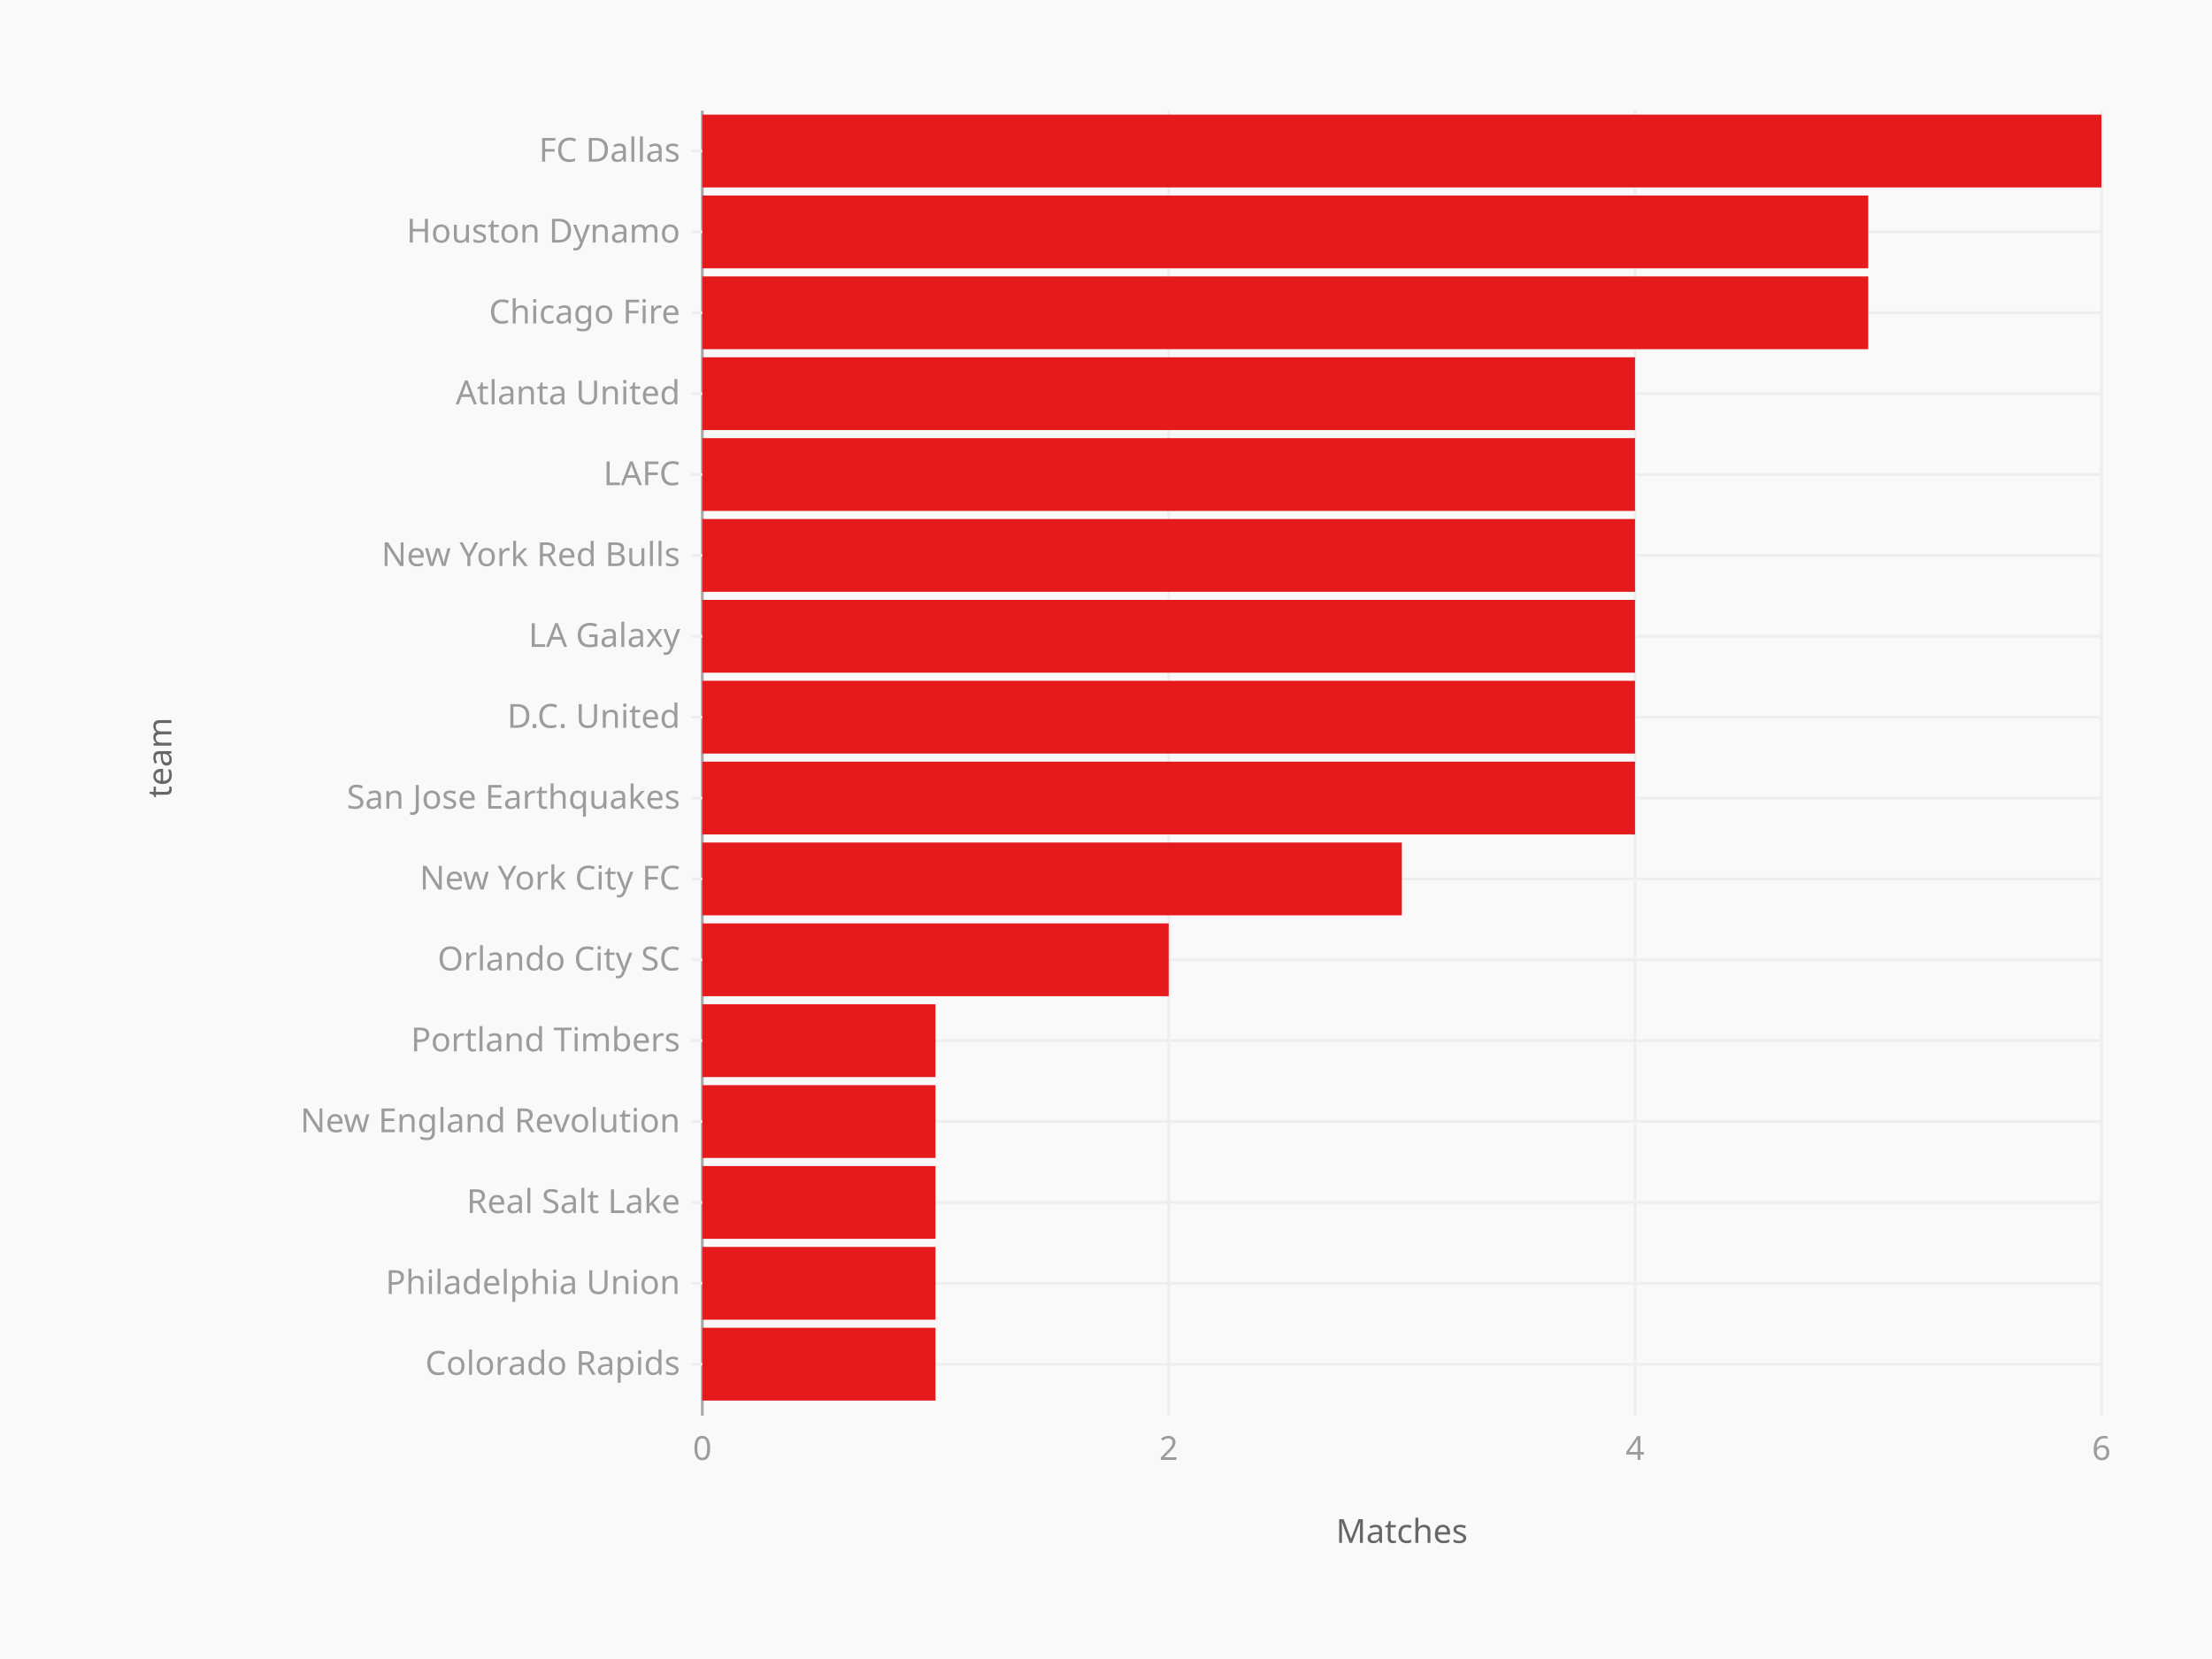
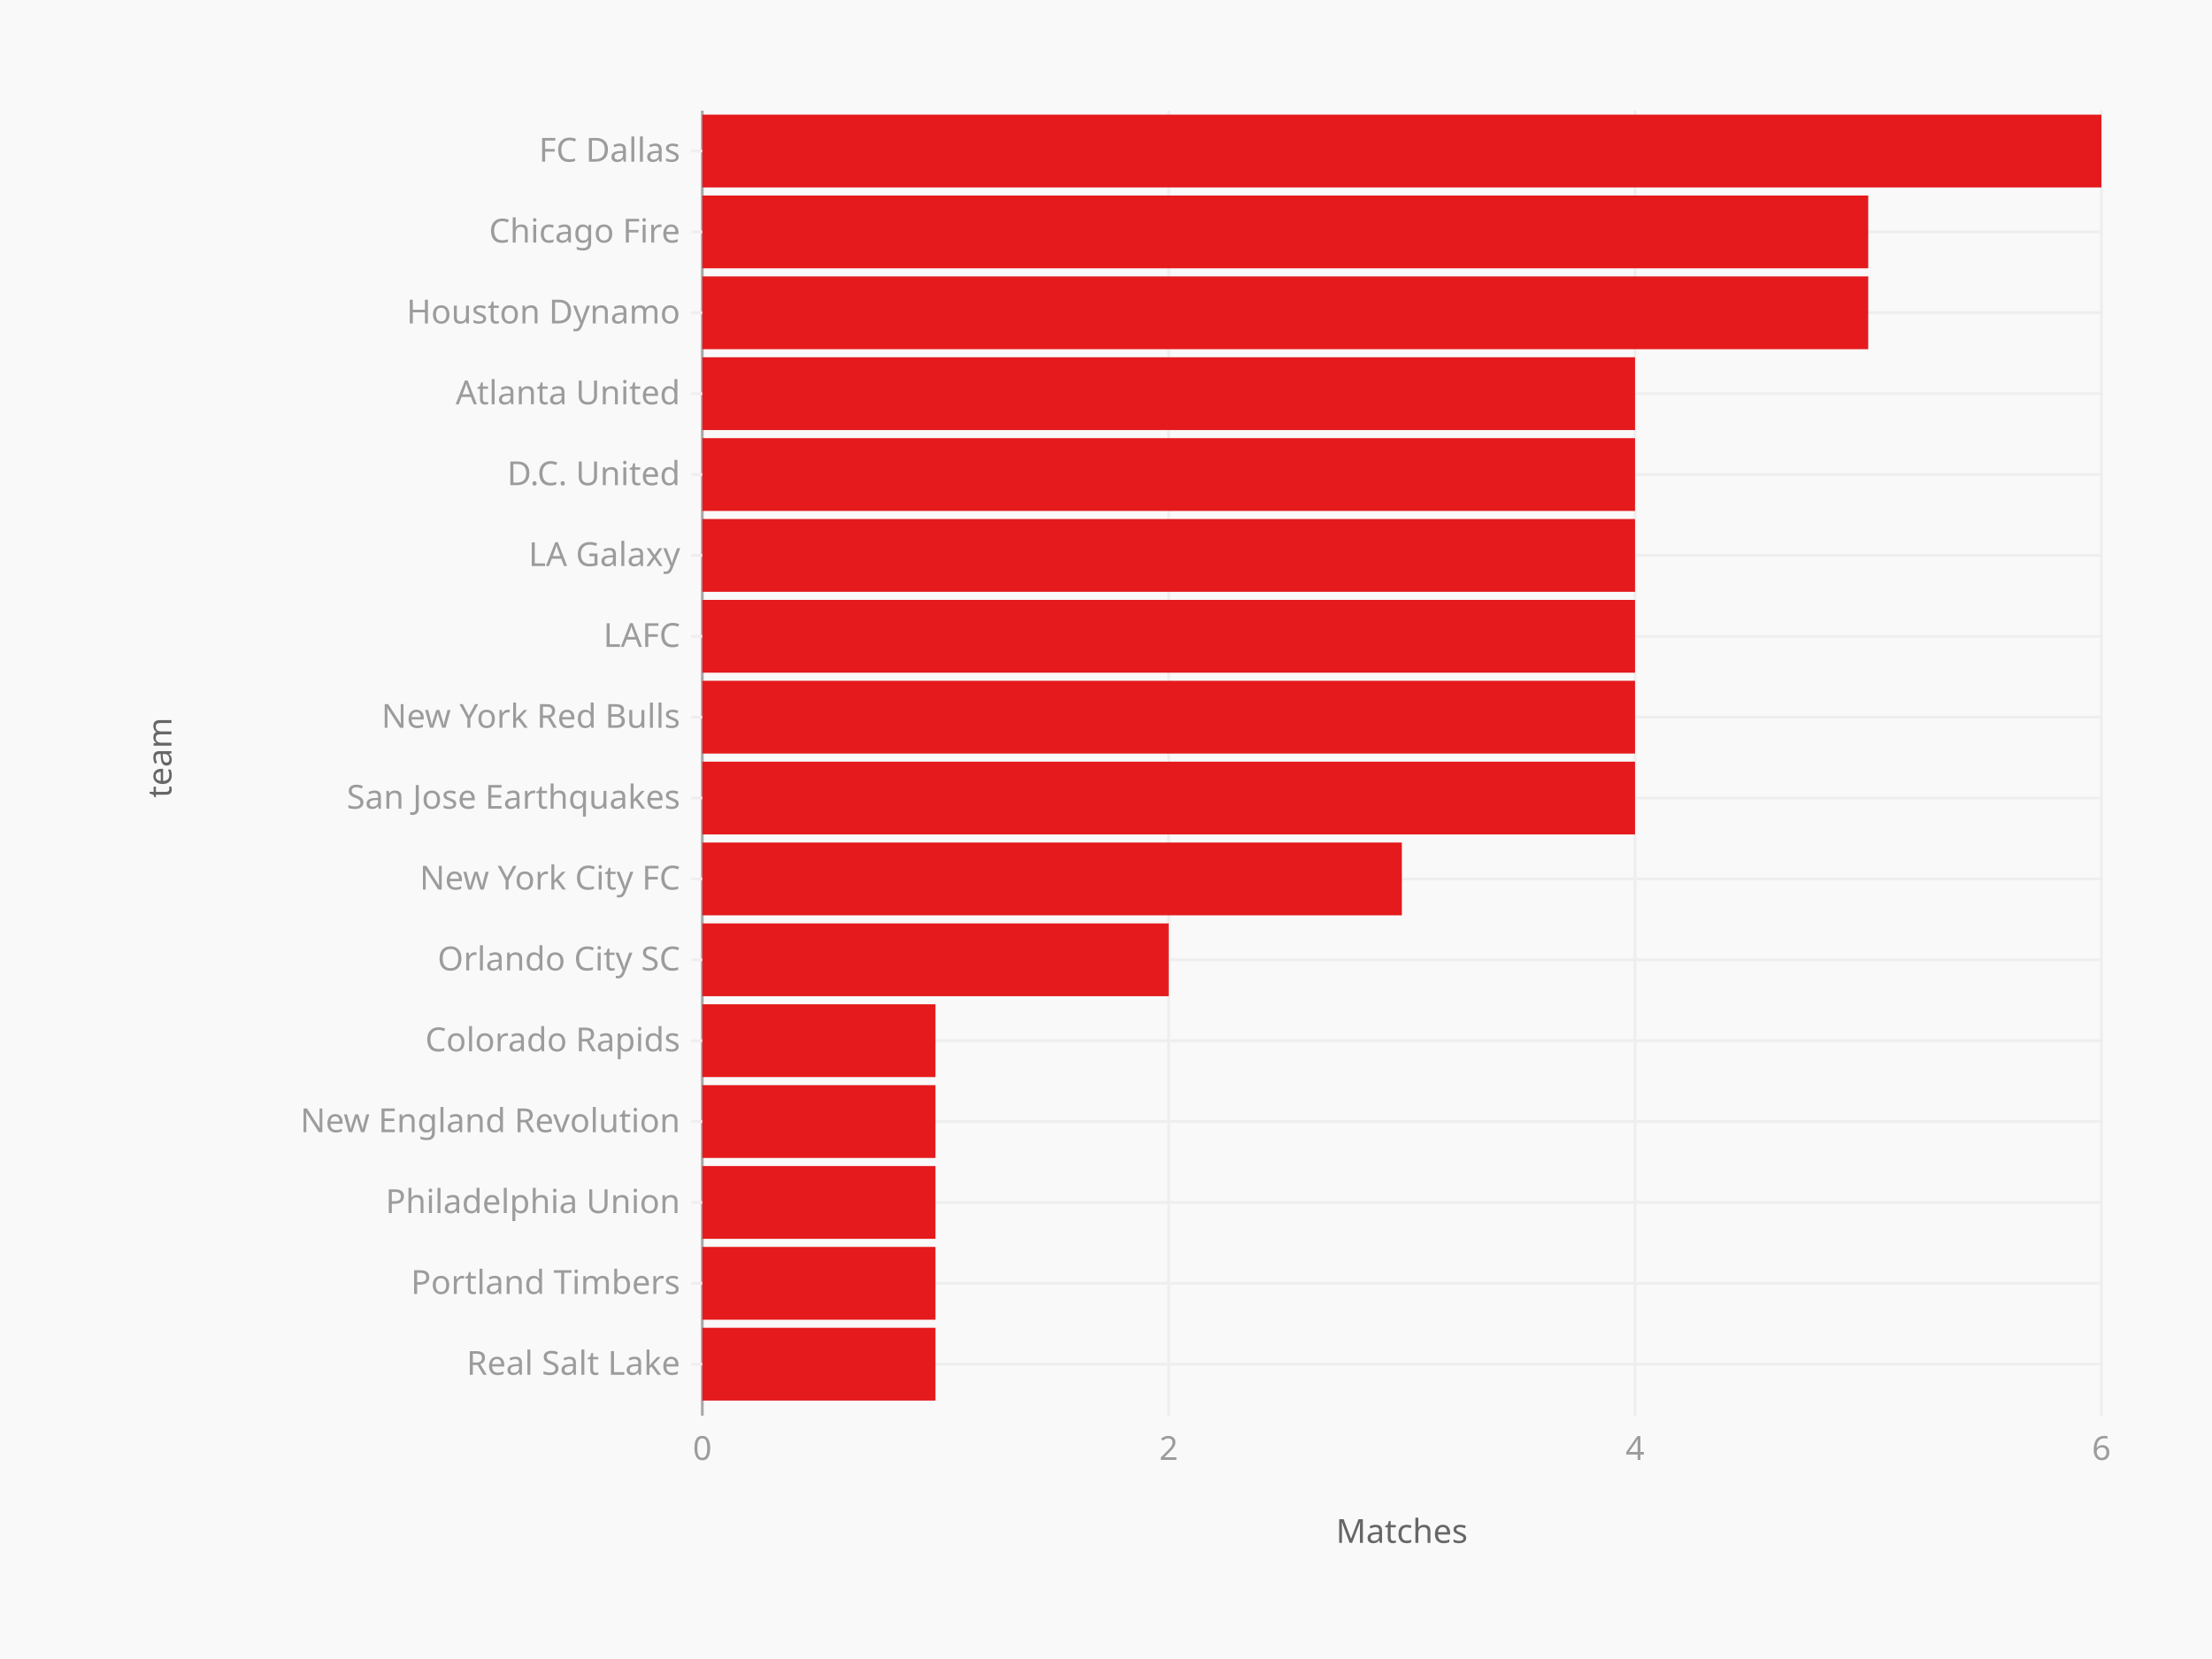
<svg xmlns="http://www.w3.org/2000/svg" height="600" version="1.1" width="800">
  <g>
    <rect fill="#f9f9f9" height="600" width="800" x="0" y="0" />
    <g transform="translate(40 40)">
      <g transform="translate(214 0)" />
      <g transform="translate(0 0)">
        <g transform="translate(214 0)">
          <g class="axis bottom">
            <text dy="1em" fill="#666" font-family="Monaco" text-anchor="middle" transform="" x="253.0" y="506.0">Matches</text>
            <g class="tick">
              <line stroke="#eee" stroke-width="1" x1="168.667" x2="168.667" y1="0" y2="472.0" />
              <text dy="1em" fill="#9c9c9c" font-family="Monaco" text-anchor="middle" x="168.667" y="476.0">2</text>
            </g>
            <g class="tick">
              <line stroke="#eee" stroke-width="1" x1="337.333" x2="337.333" y1="0" y2="472.0" />
              <text dy="1em" fill="#9c9c9c" font-family="Monaco" text-anchor="middle" x="337.333" y="476.0">4</text>
            </g>
            <g class="tick">
              <line stroke="#eee" stroke-width="1" x1="506" x2="506" y1="0" y2="472.0" />
              <text dy="1em" fill="#9c9c9c" font-family="Monaco" text-anchor="middle" x="506" y="476.0">6</text>
            </g>
            <g class="tick">
              <line stroke="#a8a8a8" stroke-width="1" x1="0" x2="0" y1="0" y2="472.0" />
              <text dy="1em" fill="#9c9c9c" font-family="Monaco" text-anchor="middle" x="0" y="476.0">0</text>
            </g>
          </g>
          <g class="axis left">
            <text dy="" fill="#666" font-family="Monaco" text-anchor="middle" transform="rotate(270 -192 234)" x="-192" y="234.0">team</text>
            <g class="tick">
              <line stroke="#eee" stroke-width="1" x1="-4" x2="506.0" y1="453.375" y2="453.375" />
-               <text dy="0.32em" fill="#9c9c9c" font-family="Monaco" text-anchor="end" x="-8" y="453.375">Colorado Rapids</text>
+               <text dy="0.32em" fill="#9c9c9c" font-family="Monaco" text-anchor="end" x="-8" y="453.375">Real Salt Lake</text>
            </g>
            <g class="tick">
              <line stroke="#eee" stroke-width="1" x1="-4" x2="506.0" y1="424.125" y2="424.125" />
-               <text dy="0.32em" fill="#9c9c9c" font-family="Monaco" text-anchor="end" x="-8" y="424.125">Philadelphia Union</text>
+               <text dy="0.32em" fill="#9c9c9c" font-family="Monaco" text-anchor="end" x="-8" y="424.125">Portland Timbers</text>
            </g>
            <g class="tick">
              <line stroke="#eee" stroke-width="1" x1="-4" x2="506.0" y1="394.875" y2="394.875" />
-               <text dy="0.32em" fill="#9c9c9c" font-family="Monaco" text-anchor="end" x="-8" y="394.875">Real Salt Lake</text>
+               <text dy="0.32em" fill="#9c9c9c" font-family="Monaco" text-anchor="end" x="-8" y="394.875">Philadelphia Union</text>
            </g>
            <g class="tick">
              <line stroke="#eee" stroke-width="1" x1="-4" x2="506.0" y1="365.625" y2="365.625" />
              <text dy="0.32em" fill="#9c9c9c" font-family="Monaco" text-anchor="end" x="-8" y="365.625">New England Revolution</text>
            </g>
            <g class="tick">
              <line stroke="#eee" stroke-width="1" x1="-4" x2="506.0" y1="336.375" y2="336.375" />
-               <text dy="0.32em" fill="#9c9c9c" font-family="Monaco" text-anchor="end" x="-8" y="336.375">Portland Timbers</text>
+               <text dy="0.32em" fill="#9c9c9c" font-family="Monaco" text-anchor="end" x="-8" y="336.375">Colorado Rapids</text>
            </g>
            <g class="tick">
              <line stroke="#eee" stroke-width="1" x1="-4" x2="506.0" y1="307.125" y2="307.125" />
              <text dy="0.32em" fill="#9c9c9c" font-family="Monaco" text-anchor="end" x="-8" y="307.125">Orlando City SC</text>
            </g>
            <g class="tick">
              <line stroke="#eee" stroke-width="1" x1="-4" x2="506.0" y1="277.875" y2="277.875" />
              <text dy="0.32em" fill="#9c9c9c" font-family="Monaco" text-anchor="end" x="-8" y="277.875">New York City FC</text>
            </g>
            <g class="tick">
              <line stroke="#eee" stroke-width="1" x1="-4" x2="506.0" y1="248.625" y2="248.625" />
              <text dy="0.32em" fill="#9c9c9c" font-family="Monaco" text-anchor="end" x="-8" y="248.625">San Jose Earthquakes</text>
            </g>
            <g class="tick">
              <line stroke="#eee" stroke-width="1" x1="-4" x2="506.0" y1="219.375" y2="219.375" />
-               <text dy="0.32em" fill="#9c9c9c" font-family="Monaco" text-anchor="end" x="-8" y="219.375">D.C. United</text>
+               <text dy="0.32em" fill="#9c9c9c" font-family="Monaco" text-anchor="end" x="-8" y="219.375">New York Red Bulls</text>
            </g>
            <g class="tick">
              <line stroke="#eee" stroke-width="1" x1="-4" x2="506.0" y1="190.125" y2="190.125" />
-               <text dy="0.32em" fill="#9c9c9c" font-family="Monaco" text-anchor="end" x="-8" y="190.125">LA Galaxy</text>
+               <text dy="0.32em" fill="#9c9c9c" font-family="Monaco" text-anchor="end" x="-8" y="190.125">LAFC</text>
            </g>
            <g class="tick">
              <line stroke="#eee" stroke-width="1" x1="-4" x2="506.0" y1="160.875" y2="160.875" />
-               <text dy="0.32em" fill="#9c9c9c" font-family="Monaco" text-anchor="end" x="-8" y="160.875">New York Red Bulls</text>
+               <text dy="0.32em" fill="#9c9c9c" font-family="Monaco" text-anchor="end" x="-8" y="160.875">LA Galaxy</text>
            </g>
            <g class="tick">
              <line stroke="#eee" stroke-width="1" x1="-4" x2="506.0" y1="131.625" y2="131.625" />
-               <text dy="0.32em" fill="#9c9c9c" font-family="Monaco" text-anchor="end" x="-8" y="131.625">LAFC</text>
+               <text dy="0.32em" fill="#9c9c9c" font-family="Monaco" text-anchor="end" x="-8" y="131.625">D.C. United</text>
            </g>
            <g class="tick">
              <line stroke="#eee" stroke-width="1" x1="-4" x2="506.0" y1="102.375" y2="102.375" />
              <text dy="0.32em" fill="#9c9c9c" font-family="Monaco" text-anchor="end" x="-8" y="102.375">Atlanta United</text>
            </g>
            <g class="tick">
              <line stroke="#eee" stroke-width="1" x1="-4" x2="506.0" y1="73.125" y2="73.125" />
-               <text dy="0.32em" fill="#9c9c9c" font-family="Monaco" text-anchor="end" x="-8" y="73.125">Chicago Fire</text>
+               <text dy="0.32em" fill="#9c9c9c" font-family="Monaco" text-anchor="end" x="-8" y="73.125">Houston Dynamo</text>
            </g>
            <g class="tick">
              <line stroke="#eee" stroke-width="1" x1="-4" x2="506.0" y1="43.875" y2="43.875" />
-               <text dy="0.32em" fill="#9c9c9c" font-family="Monaco" text-anchor="end" x="-8" y="43.875">Houston Dynamo</text>
+               <text dy="0.32em" fill="#9c9c9c" font-family="Monaco" text-anchor="end" x="-8" y="43.875">Chicago Fire</text>
            </g>
            <g class="tick">
              <line stroke="#eee" stroke-width="1" x1="-4" x2="506.0" y1="14.625" y2="14.625" />
              <text dy="0.32em" fill="#9c9c9c" font-family="Monaco" text-anchor="end" x="-8" y="14.625">FC Dallas</text>
            </g>
          </g>
          <g>
            <g class="series bars">
              <rect fill="#e41a1c" height="26.325" width="84.333" x="0" y="440.212" />
              <rect fill="#e41a1c" height="26.325" width="84.333" x="0" y="410.962" />
              <rect fill="#e41a1c" height="26.325" width="84.333" x="0" y="381.712" />
              <rect fill="#e41a1c" height="26.325" width="84.333" x="0" y="352.462" />
              <rect fill="#e41a1c" height="26.325" width="84.333" x="0" y="323.212" />
              <rect fill="#e41a1c" height="26.325" width="168.667" x="0" y="293.962" />
              <rect fill="#e41a1c" height="26.325" width="253.0" x="0" y="264.712" />
              <rect fill="#e41a1c" height="26.325" width="337.333" x="0" y="235.463" />
              <rect fill="#e41a1c" height="26.325" width="337.333" x="0" y="206.213" />
              <rect fill="#e41a1c" height="26.325" width="337.333" x="0" y="176.963" />
              <rect fill="#e41a1c" height="26.325" width="337.333" x="0" y="147.713" />
              <rect fill="#e41a1c" height="26.325" width="337.333" x="0" y="118.463" />
              <rect fill="#e41a1c" height="26.325" width="337.333" x="0" y="89.213" />
              <rect fill="#e41a1c" height="26.325" width="421.667" x="0" y="59.962" />
              <rect fill="#e41a1c" height="26.325" width="421.667" x="0" y="30.712" />
              <rect fill="#e41a1c" height="26.325" width="506" x="0" y="1.462" />
            </g>
          </g>
        </g>
      </g>
    </g>
  </g>
</svg>
